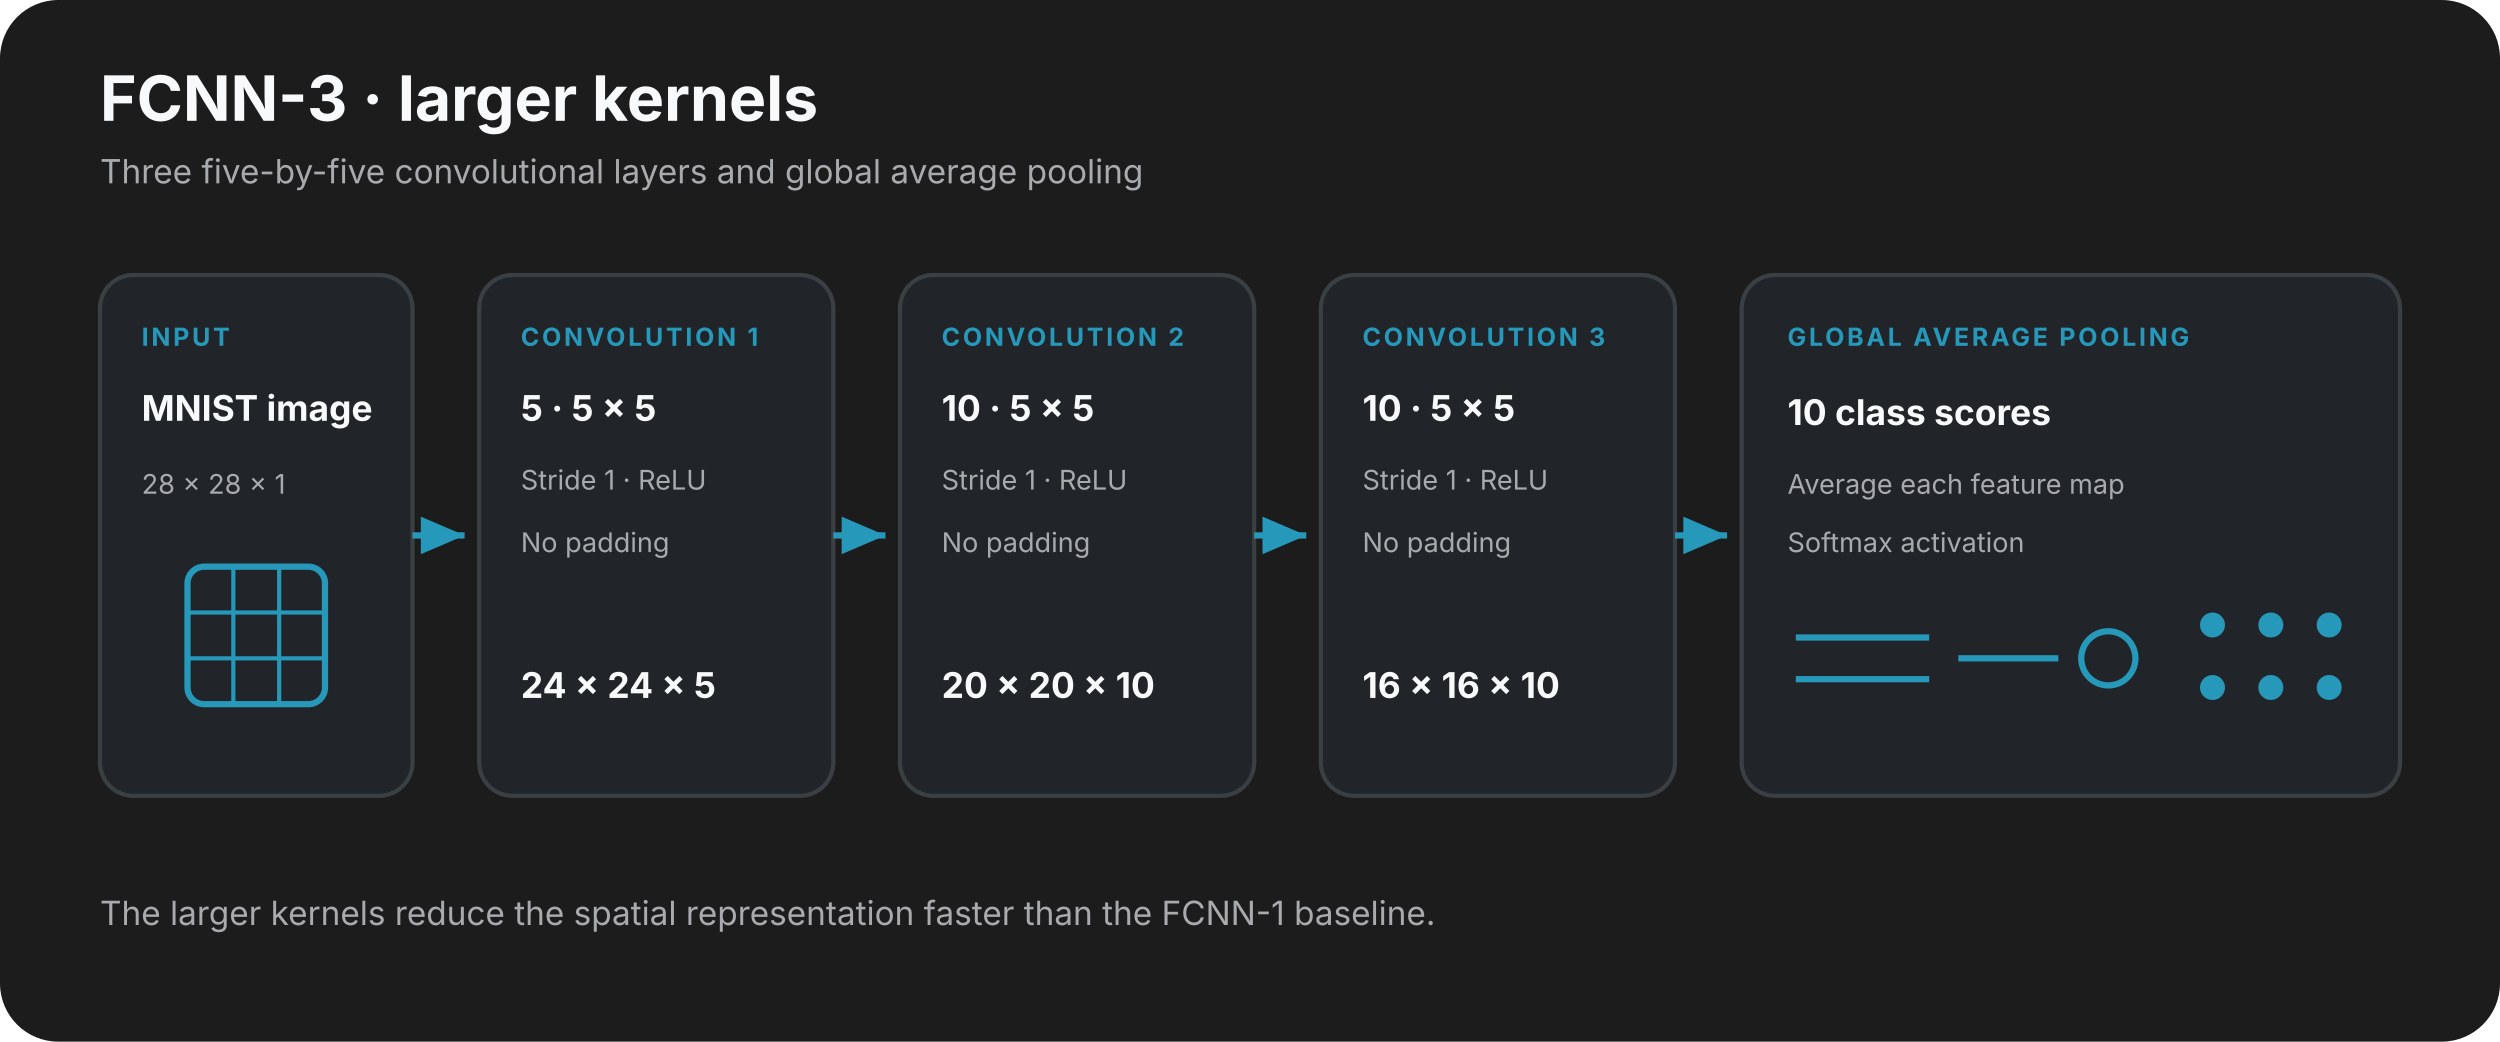
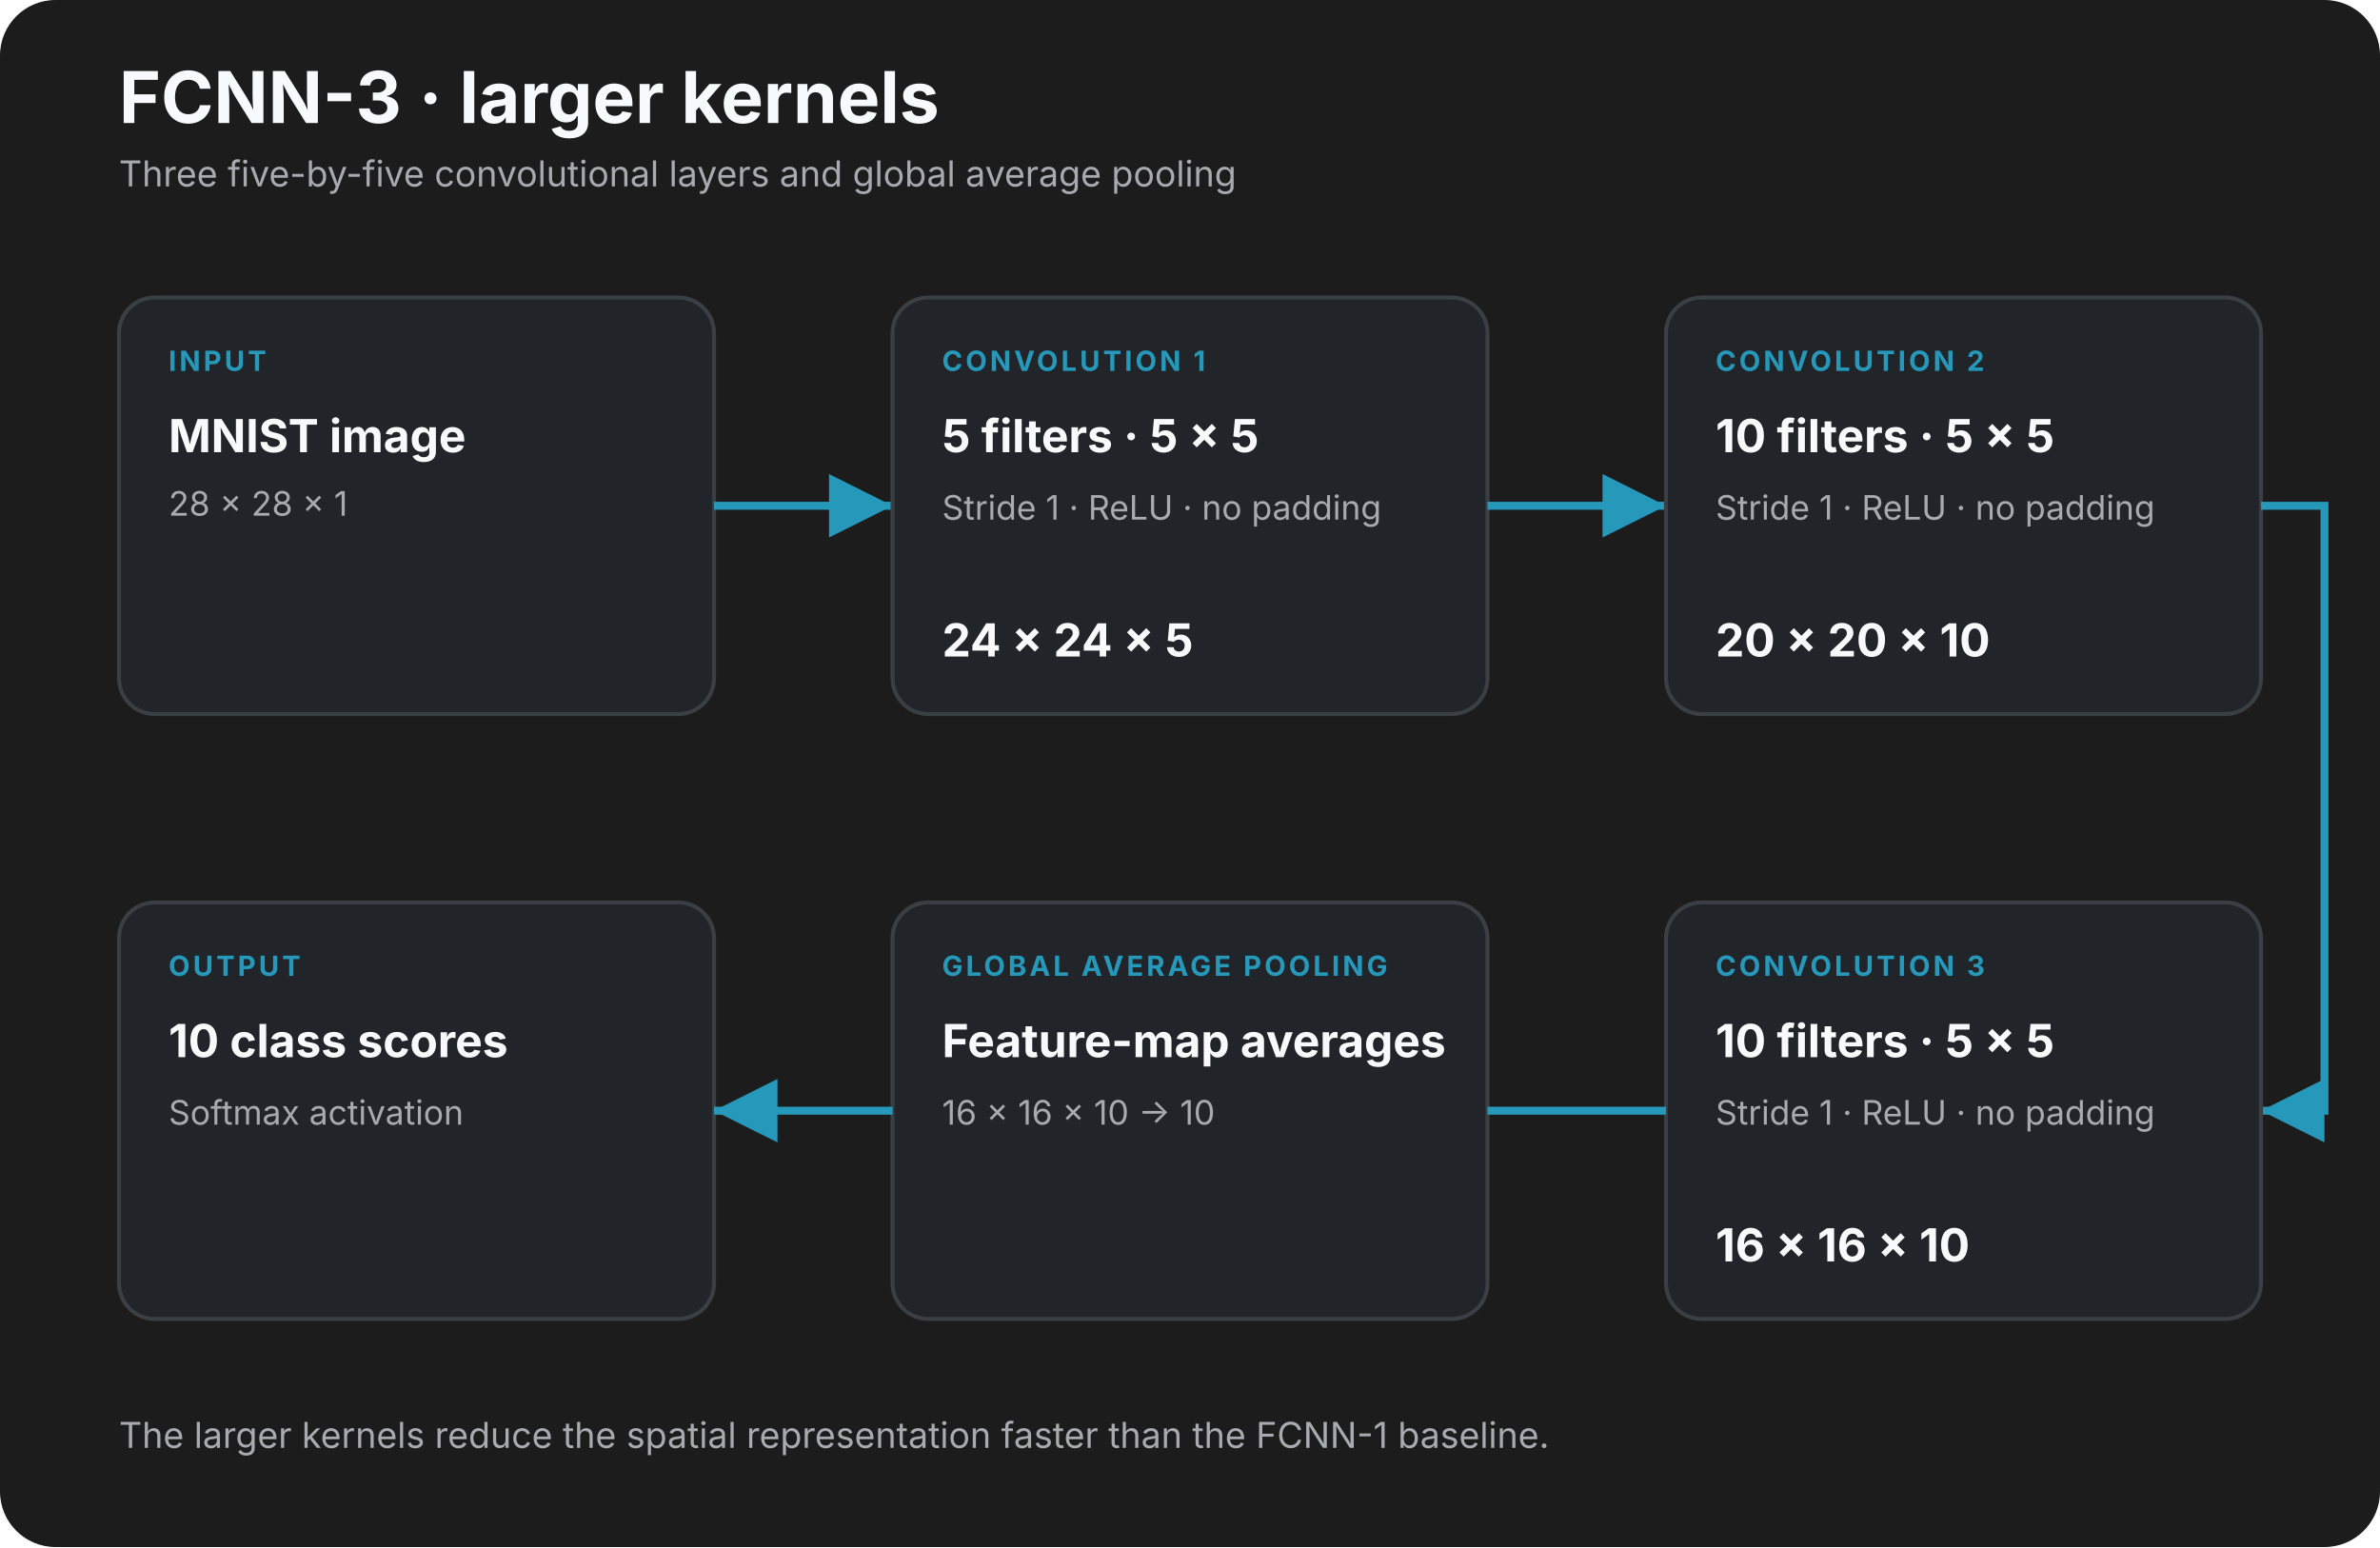
- <svg xmlns="http://www.w3.org/2000/svg" viewBox="0 0 1200 500" role="img" aria-labelledby="fcnn3-title fcnn3-desc">
+ <svg xmlns="http://www.w3.org/2000/svg" viewBox="0 0 1200 780" role="img" aria-labelledby="fcnn3-title fcnn3-desc">
  <defs>
-     <marker id="fcnn3-arrow" markerWidth="9" markerHeight="9" refX="7" refY="3" orient="auto">
-       <path d="M0 0 7 3 0 6Z" fill="#2698ba" />
+     <marker id="fcnn3-arrow" markerWidth="11" markerHeight="11" refX="8" refY="4" orient="auto">
+       <path d="M0 0 8 4 0 8Z" fill="#2698ba" />
    </marker>
-     <style>.h{fill:#f8f9fa;font:700 30px Inter,-apple-system,BlinkMacSystemFont,"Segoe UI",sans-serif}.s{fill:#a8aaad;font:400 16px Inter,-apple-system,BlinkMacSystemFont,"Segoe UI",sans-serif}.k{fill:#2698ba;font:700 12px Inter,-apple-system,BlinkMacSystemFont,"Segoe UI",sans-serif;letter-spacing:1.3px}.n{fill:#f8f9fa;font:700 17px Inter,-apple-system,BlinkMacSystemFont,"Segoe UI",sans-serif}.d{fill:#a8aaad;font:400 13px Inter,-apple-system,BlinkMacSystemFont,"Segoe UI",sans-serif}.c{fill:#212529;stroke:#3a3f44;stroke-width:2}.a{fill:none;stroke:#2698ba;stroke-width:3;marker-end:url(#fcnn3-arrow)}</style>
+     <style>.h{fill:#f8f9fa;font:700 36px Inter,-apple-system,BlinkMacSystemFont,"Segoe UI",sans-serif}.s{fill:#a8aaad;font:400 18px Inter,-apple-system,BlinkMacSystemFont,"Segoe UI",sans-serif}.k{fill:#2698ba;font:700 14px Inter,-apple-system,BlinkMacSystemFont,"Segoe UI",sans-serif;letter-spacing:1.5px}.n{fill:#f8f9fa;font:700 23px Inter,-apple-system,BlinkMacSystemFont,"Segoe UI",sans-serif}.d{fill:#a8aaad;font:400 17px Inter,-apple-system,BlinkMacSystemFont,"Segoe UI",sans-serif}.c{fill:#212529;stroke:#3a3f44;stroke-width:2}.a{fill:none;stroke:#2698ba;stroke-width:4;marker-end:url(#fcnn3-arrow)}</style>
  </defs>
-   <rect width="1200" height="500" rx="28" fill="#1c1c1d" />
-   <text x="48" y="58" class="h">FCNN-3 · larger kernels</text>
-   <text x="48" y="88" class="s">Three five-by-five convolutional layers and global average pooling</text>
-   <g transform="translate(48 132)">
-     <rect width="150" height="250" rx="16" class="c" />
-     <text x="20" y="34" class="k">INPUT</text>
-     <text x="20" y="70" class="n">MNIST image</text>
-     <text x="20" y="105" class="d">28 × 28 × 1</text>
-     <rect x="42" y="140" width="66" height="66" rx="8" fill="none" stroke="#2698ba" stroke-width="3" />
-     <path d="M64 140v66M86 140v66M42 162h66M42 184h66" stroke="#2698ba" stroke-width="2" />
+   <rect width="1200" height="780" rx="28" fill="#1c1c1d" />
+   <text x="60" y="62" class="h">FCNN-3 · larger kernels</text>
+   <text x="60" y="94" class="s">Three five-by-five convolutional layers and global average pooling</text>
+   <g transform="translate(60 150)">
+     <rect width="300" height="210" rx="18" class="c" />
+     <text x="25" y="37" class="k">INPUT</text>
+     <text x="25" y="78" class="n">MNIST image</text>
+     <text x="25" y="110" class="d">28 × 28 × 1</text>
  </g>
-   <path d="M198 257h25" class="a" />
-   <g transform="translate(230 132)">
-     <rect width="170" height="250" rx="16" class="c" />
-     <text x="20" y="34" class="k">CONVOLUTION 1</text>
-     <text x="20" y="70" class="n">5 · 5 × 5</text>
-     <text x="20" y="103" class="d">Stride 1 · ReLU</text>
-     <text x="20" y="133" class="d">No padding</text>
-     <text x="20" y="203" class="n">24 × 24 × 5</text>
+   <path d="M360 255h90" class="a" />
+   <g transform="translate(450 150)">
+     <rect width="300" height="210" rx="18" class="c" />
+     <text x="25" y="37" class="k">CONVOLUTION 1</text>
+     <text x="25" y="78" class="n">5 filters · 5 × 5</text>
+     <text x="25" y="112" class="d">Stride 1 · ReLU · no padding</text>
+     <text x="25" y="181" class="n">24 × 24 × 5</text>
  </g>
-   <path d="M400 257h25" class="a" />
-   <g transform="translate(432 132)">
-     <rect width="170" height="250" rx="16" class="c" />
-     <text x="20" y="34" class="k">CONVOLUTION 2</text>
-     <text x="20" y="70" class="n">10 · 5 × 5</text>
-     <text x="20" y="103" class="d">Stride 1 · ReLU</text>
-     <text x="20" y="133" class="d">No padding</text>
-     <text x="20" y="203" class="n">20 × 20 × 10</text>
+   <path d="M750 255h90" class="a" />
+   <g transform="translate(840 150)">
+     <rect width="300" height="210" rx="18" class="c" />
+     <text x="25" y="37" class="k">CONVOLUTION 2</text>
+     <text x="25" y="78" class="n">10 filters · 5 × 5</text>
+     <text x="25" y="112" class="d">Stride 1 · ReLU · no padding</text>
+     <text x="25" y="181" class="n">20 × 20 × 10</text>
  </g>
-   <path d="M602 257h25" class="a" />
-   <g transform="translate(634 132)">
-     <rect width="170" height="250" rx="16" class="c" />
-     <text x="20" y="34" class="k">CONVOLUTION 3</text>
-     <text x="20" y="70" class="n">10 · 5 × 5</text>
-     <text x="20" y="103" class="d">Stride 1 · ReLU</text>
-     <text x="20" y="133" class="d">No padding</text>
-     <text x="20" y="203" class="n">16 × 16 × 10</text>
+   <path d="M1140 255h32v305h-32" class="a" />
+   <g transform="translate(60 455)">
+     <rect width="300" height="210" rx="18" class="c" />
+     <text x="25" y="37" class="k">OUTPUT</text>
+     <text x="25" y="78" class="n">10 class scores</text>
+     <text x="25" y="112" class="d">Softmax activation</text>
  </g>
-   <path d="M804 257h25" class="a" />
-   <g transform="translate(836 132)">
-     <rect width="316" height="250" rx="16" class="c" />
-     <text x="22" y="34" class="k">GLOBAL AVERAGE POOLING</text>
-     <text x="22" y="72" class="n">10 class scores</text>
-     <text x="22" y="105" class="d">Average each feature map</text>
-     <text x="22" y="133" class="d">Softmax activation</text>
-     <path d="M26 174h64M26 194h64M104 184h48" stroke="#2698ba" stroke-width="3" />
-     <circle cx="176" cy="184" r="13" fill="none" stroke="#2698ba" stroke-width="3" />
-     <g fill="#2698ba">
-       <circle cx="226" cy="168" r="6" />
-       <circle cx="254" cy="168" r="6" />
-       <circle cx="282" cy="168" r="6" />
-       <circle cx="226" cy="198" r="6" />
-       <circle cx="254" cy="198" r="6" />
-       <circle cx="282" cy="198" r="6" />
-     </g>
+   <g transform="translate(450 455)">
+     <rect width="300" height="210" rx="18" class="c" />
+     <text x="25" y="37" class="k">GLOBAL AVERAGE POOLING</text>
+     <text x="25" y="78" class="n">Feature-map averages</text>
+     <text x="25" y="112" class="d">16 × 16 × 10 → 10</text>
  </g>
-   <text x="48" y="444" class="s">The larger kernels reduce the spatial representation faster than the FCNN-1 baseline.</text>
+   <g transform="translate(840 455)">
+     <rect width="300" height="210" rx="18" class="c" />
+     <text x="25" y="37" class="k">CONVOLUTION 3</text>
+     <text x="25" y="78" class="n">10 filters · 5 × 5</text>
+     <text x="25" y="112" class="d">Stride 1 · ReLU · no padding</text>
+     <text x="25" y="181" class="n">16 × 16 × 10</text>
+   </g>
+   <path d="M840 560h-90M450 560h-90" class="a" />
+   <text x="60" y="730" class="s">The larger kernels reduce the spatial representation faster than the FCNN-1 baseline.</text>
</svg>
